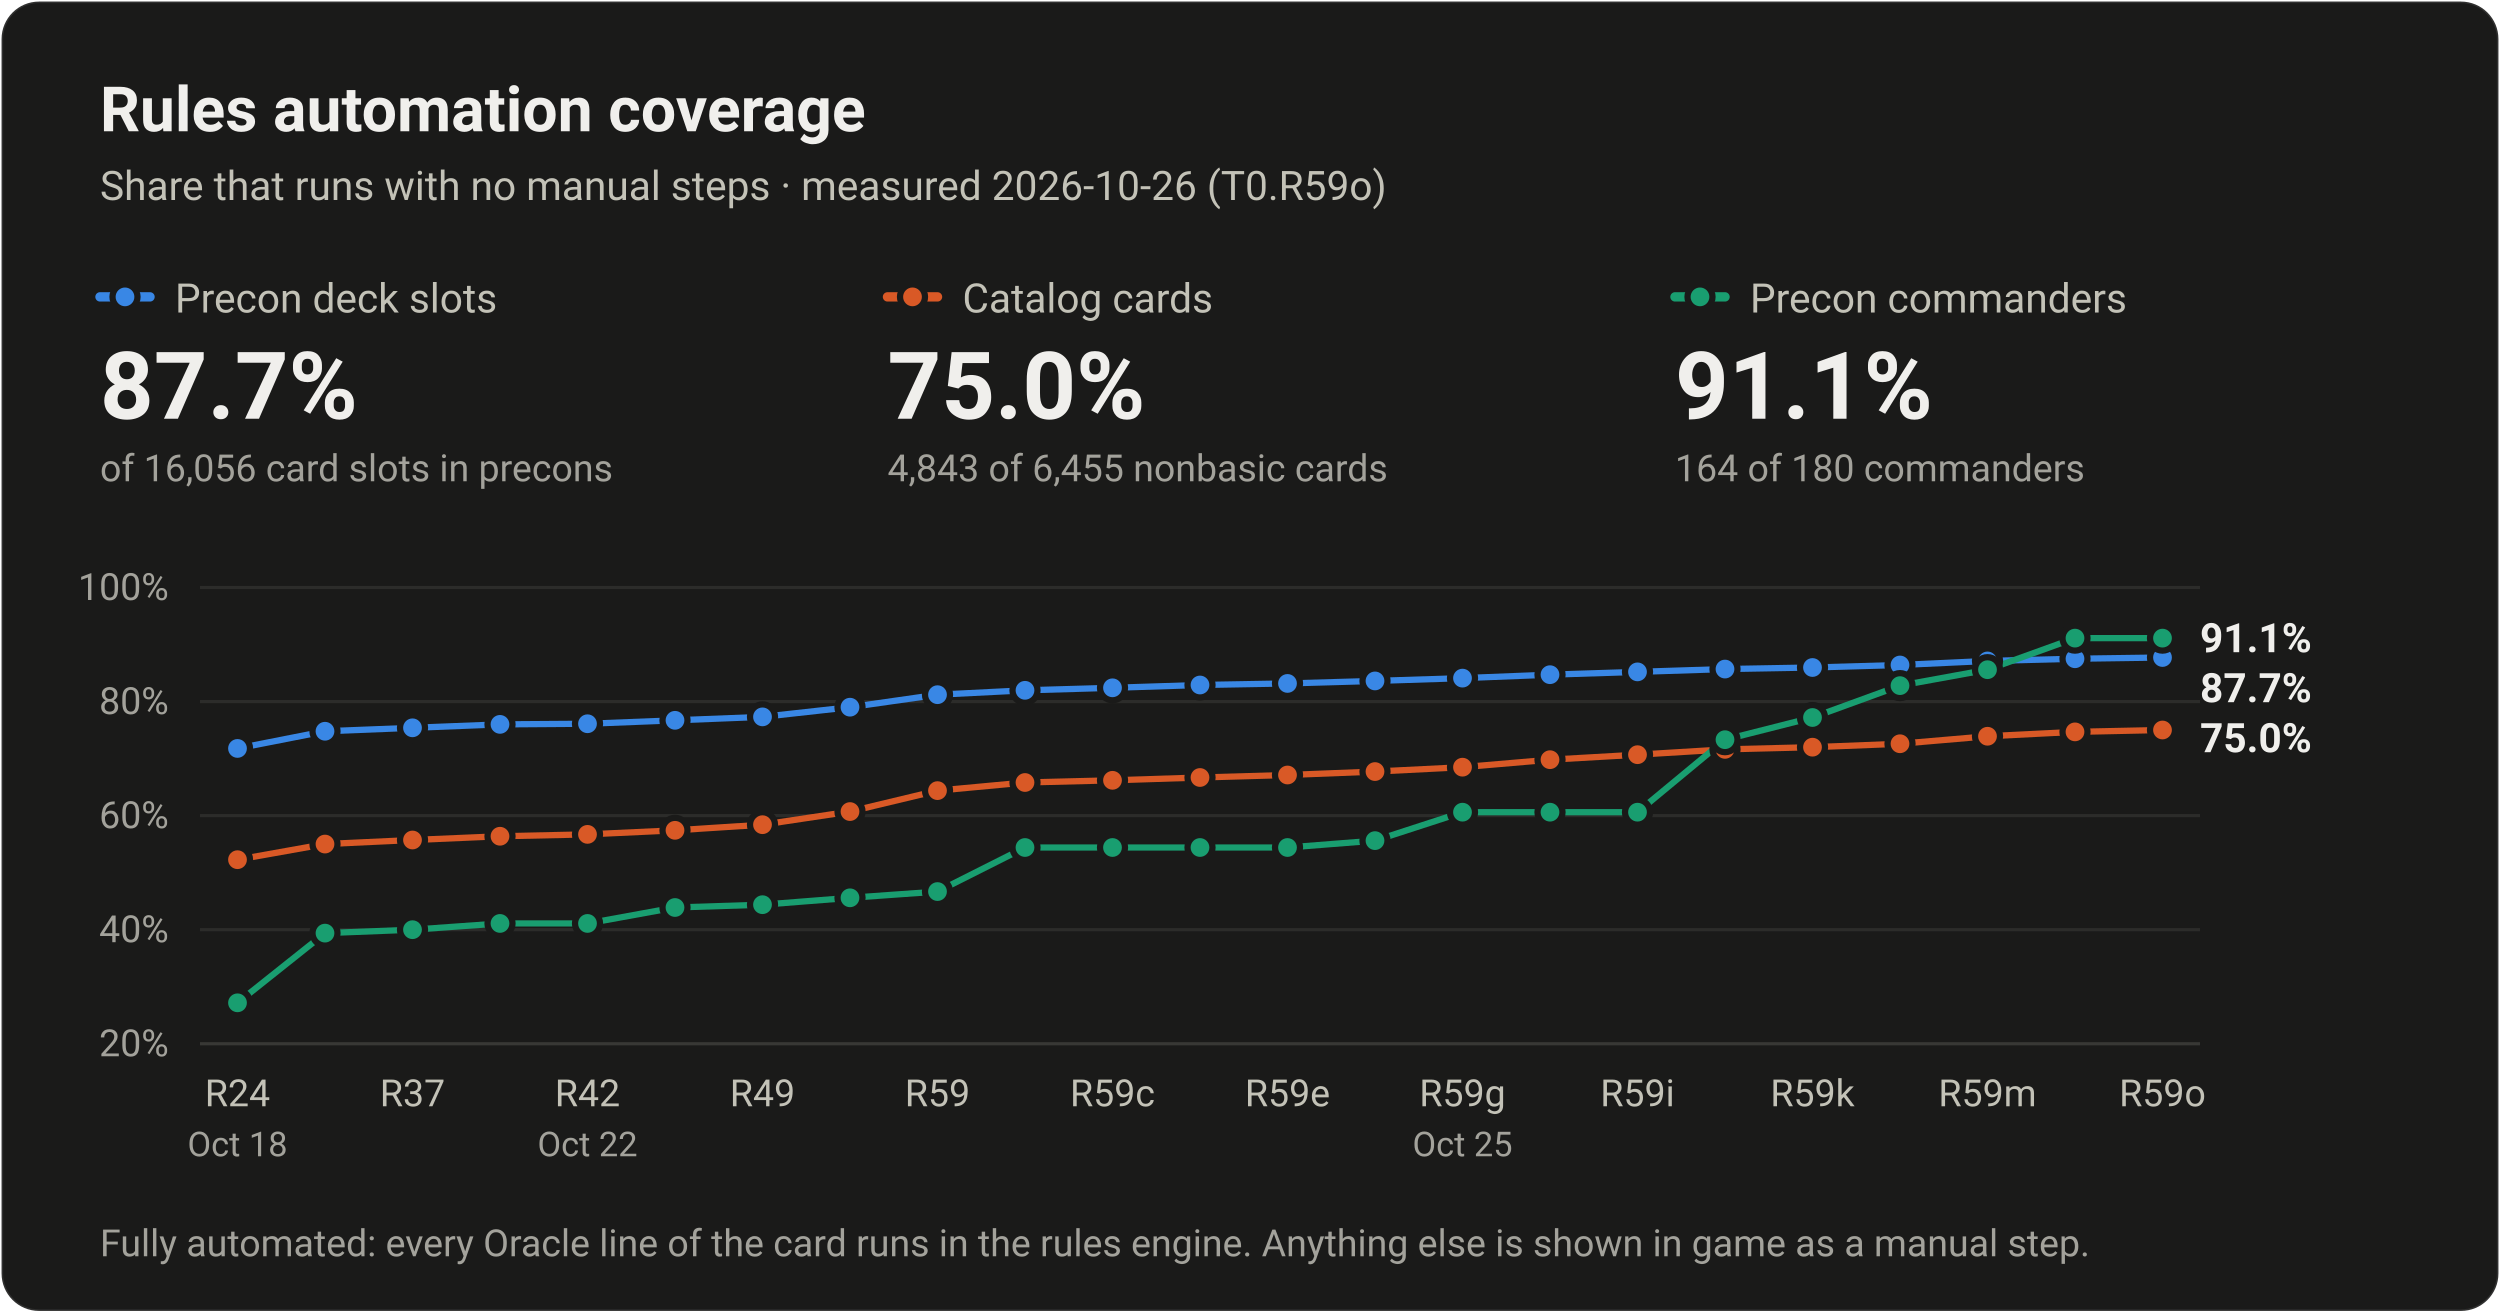
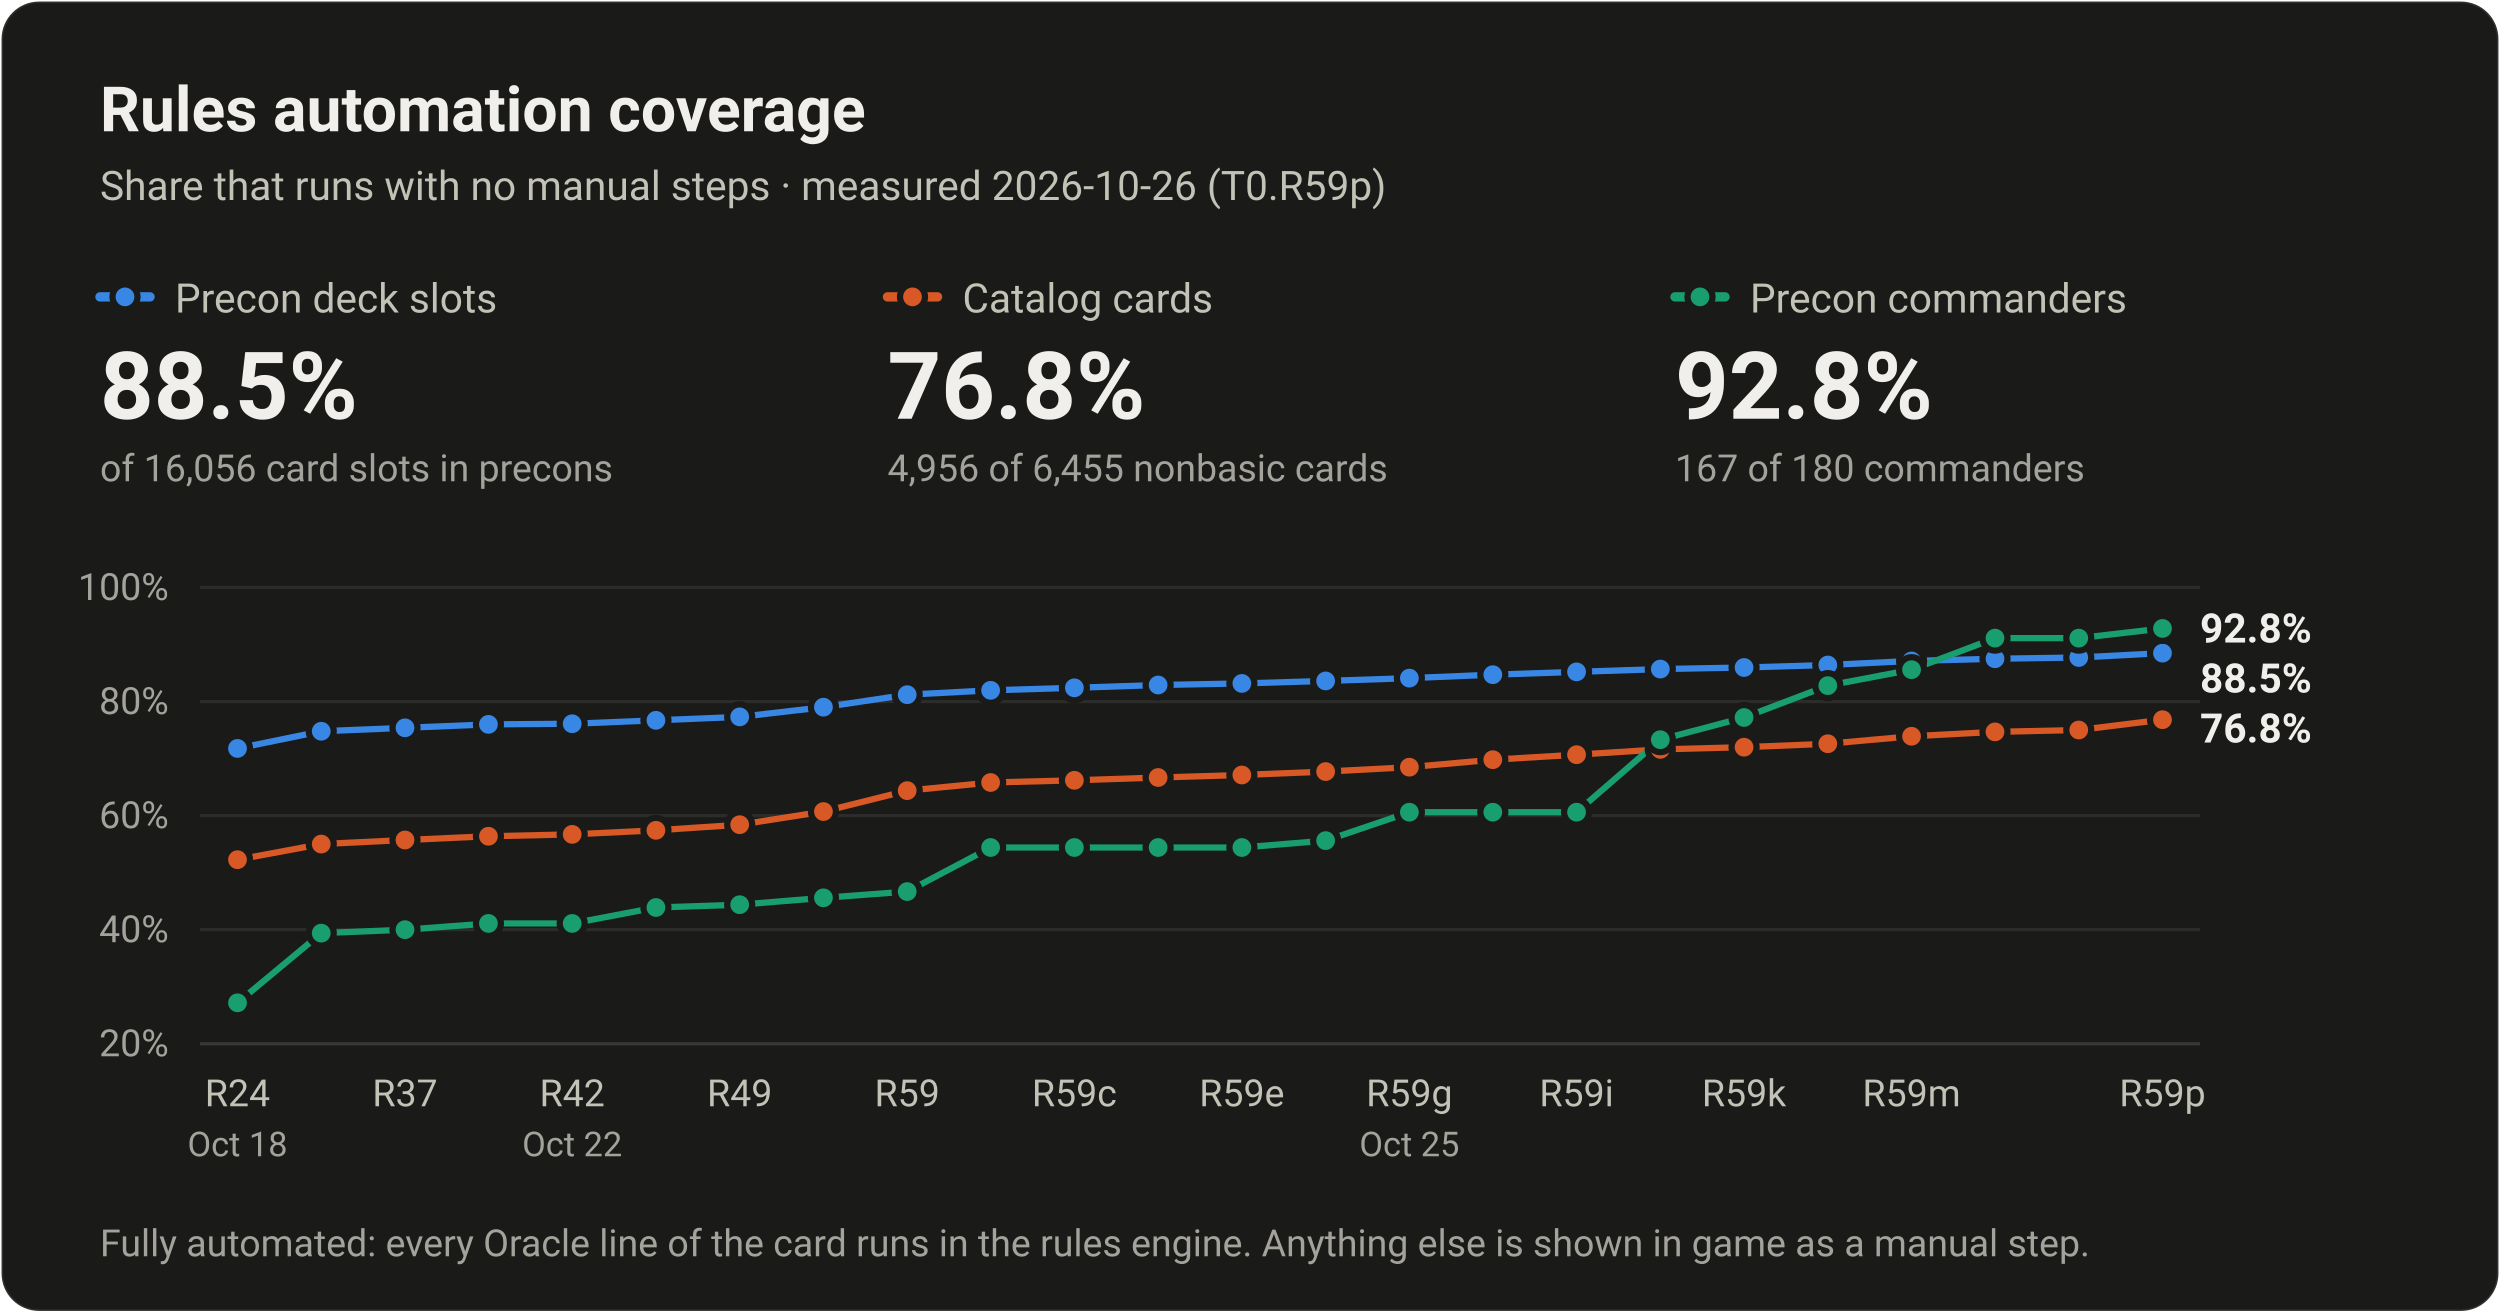
<svg xmlns="http://www.w3.org/2000/svg" viewBox="0 0 800 420" width="800" height="420" role="img" aria-labelledby="t d" font-family="system-ui, -apple-system, 'Segoe UI', Roboto, Helvetica, Arial, sans-serif">
  <rect x="0.5" y="0.5" width="799" height="419" rx="12" fill="#1a1a19" stroke="rgba(255,255,255,0.10)" />
  <text x="32" y="42" font-size="20" fill="#f0efec" font-weight="600">Rules automation coverage</text>
-   <text x="32" y="64" font-size="13" fill="#c3c2b7">Share that runs with no manual steps · measured 2026-10-26 (T0.R59o)</text>
+   <text x="32" y="64" font-size="13" fill="#c3c2b7">Share that runs with no manual steps · measured 2026-10-26 (T0.R59p)</text>
  <line x1="32" y1="95" x2="48" y2="95" stroke="#3987e5" stroke-width="3" stroke-linecap="round" />
  <circle cx="40" cy="95" r="4" fill="#3987e5" stroke="#1a1a19" stroke-width="2" />
  <text x="56" y="100" font-size="13" fill="#c3c2b7">Precon deck slots</text>
-   <text x="32" y="134" font-size="30" fill="#f0efec" font-weight="600">87.7%</text>
+   <text x="32" y="134" font-size="30" fill="#f0efec" font-weight="600">88.5%</text>
  <text x="32" y="154" font-size="12" fill="#a3a29b">of 16,056 card slots in precons</text>
  <line x1="284" y1="95" x2="300" y2="95" stroke="#d95926" stroke-width="3" stroke-linecap="round" />
  <circle cx="292" cy="95" r="4" fill="#d95926" stroke="#1a1a19" stroke-width="2" />
  <text x="308" y="100" font-size="13" fill="#c3c2b7">Catalog cards</text>
-   <text x="284" y="134" font-size="30" fill="#f0efec" font-weight="600">75.0%</text>
-   <text x="284" y="154" font-size="12" fill="#a3a29b">4,843 of 6,455 nonbasic cards</text>
+   <text x="284" y="134" font-size="30" fill="#f0efec" font-weight="600">76.8%</text>
+   <text x="284" y="154" font-size="12" fill="#a3a29b">4,956 of 6,455 nonbasic cards</text>
  <line x1="536" y1="95" x2="552" y2="95" stroke="#199e70" stroke-width="3" stroke-linecap="round" />
  <circle cx="544" cy="95" r="4" fill="#199e70" stroke="#1a1a19" stroke-width="2" />
  <text x="560" y="100" font-size="13" fill="#c3c2b7">Precon commanders</text>
-   <text x="536" y="134" font-size="30" fill="#f0efec" font-weight="600">91.1%</text>
-   <text x="536" y="154" font-size="12" fill="#a3a29b">164 of 180 commanders</text>
+   <text x="536" y="134" font-size="30" fill="#f0efec" font-weight="600">92.8%</text>
+   <text x="536" y="154" font-size="12" fill="#a3a29b">167 of 180 commanders</text>
  <text x="54" y="338" font-size="12" fill="#a3a29b" text-anchor="end">20%</text>
  <line x1="64" y1="297.5" x2="704" y2="297.5" stroke="#2c2c2a" stroke-width="1" />
  <text x="54" y="301.5" font-size="12" fill="#a3a29b" text-anchor="end">40%</text>
  <line x1="64" y1="261" x2="704" y2="261" stroke="#2c2c2a" stroke-width="1" />
  <text x="54" y="265" font-size="12" fill="#a3a29b" text-anchor="end">60%</text>
  <line x1="64" y1="224.5" x2="704" y2="224.5" stroke="#2c2c2a" stroke-width="1" />
  <text x="54" y="228.5" font-size="12" fill="#a3a29b" text-anchor="end">80%</text>
  <line x1="64" y1="188" x2="704" y2="188" stroke="#2c2c2a" stroke-width="1" />
  <text x="54" y="192" font-size="12" fill="#a3a29b" text-anchor="end">100%</text>
  <line x1="64" y1="334" x2="704" y2="334" stroke="#383835" stroke-width="1" />
  <text x="76" y="354" font-size="12" fill="#c3c2b7" text-anchor="middle">R24</text>
  <text x="76" y="370" font-size="11" fill="#a3a29b" text-anchor="middle">Oct 18</text>
-   <text x="132" y="354" font-size="12" fill="#c3c2b7" text-anchor="middle">R37</text>
-   <text x="188" y="354" font-size="12" fill="#c3c2b7" text-anchor="middle">R42</text>
-   <text x="188" y="370" font-size="11" fill="#a3a29b" text-anchor="middle">Oct 22</text>
-   <text x="244" y="354" font-size="12" fill="#c3c2b7" text-anchor="middle">R49</text>
-   <text x="300" y="354" font-size="12" fill="#c3c2b7" text-anchor="middle">R59</text>
-   <text x="356" y="354" font-size="12" fill="#c3c2b7" text-anchor="middle">R59c</text>
-   <text x="412" y="354" font-size="12" fill="#c3c2b7" text-anchor="middle">R59e</text>
-   <text x="468" y="354" font-size="12" fill="#c3c2b7" text-anchor="middle">R59g</text>
-   <text x="468" y="370" font-size="11" fill="#a3a29b" text-anchor="middle">Oct 25</text>
-   <text x="524" y="354" font-size="12" fill="#c3c2b7" text-anchor="middle">R59i</text>
-   <text x="580" y="354" font-size="12" fill="#c3c2b7" text-anchor="middle">R59k</text>
-   <text x="636" y="354" font-size="12" fill="#c3c2b7" text-anchor="middle">R59m</text>
-   <text x="692" y="354" font-size="12" fill="#c3c2b7" text-anchor="middle">R59o</text>
-   <path d="M76 239.5 L104 234 L132 232.9 L160 231.8 L188 231.6 L216 230.5 L244 229.4 L272 226.3 L300 222.3 L328 220.9 L356 220.1 L384 219.2 L412 218.7 L440 217.9 L468 217 L496 215.9 L524 215 L552 214.1 L580 213.6 L608 212.8 L636 211.5 L664 210.8 L692 210.4" fill="none" stroke="#3987e5" stroke-width="2" stroke-linejoin="round" stroke-linecap="round" />
-   <path d="M76 275.1 L104 270.1 L132 268.8 L160 267.6 L188 267 L216 265.7 L244 263.9 L272 259.7 L300 253 L328 250.4 L356 249.7 L384 248.8 L412 248 L440 246.9 L468 245.5 L496 243.1 L524 241.5 L552 239.8 L580 239.1 L608 238 L636 235.6 L664 234.2 L692 233.6" fill="none" stroke="#d95926" stroke-width="2" stroke-linejoin="round" stroke-linecap="round" />
-   <path d="M76 320.9 L104 298.6 L132 297.5 L160 295.5 L188 295.5 L216 290.4 L244 289.5 L272 287.3 L300 285.3 L328 271.2 L356 271.2 L384 271.2 L412 271.2 L440 269 L468 259.9 L496 259.9 L524 259.9 L552 236.7 L580 229.6 L608 219.4 L636 214.3 L664 204.2 L692 204.2" fill="none" stroke="#199e70" stroke-width="2" stroke-linejoin="round" stroke-linecap="round" />
+   <text x="129.6" y="354" font-size="12" fill="#c3c2b7" text-anchor="middle">R37</text>
+   <text x="183.1" y="354" font-size="12" fill="#c3c2b7" text-anchor="middle">R42</text>
+   <text x="183.1" y="370" font-size="11" fill="#a3a29b" text-anchor="middle">Oct 22</text>
+   <text x="236.7" y="354" font-size="12" fill="#c3c2b7" text-anchor="middle">R49</text>
+   <text x="290.3" y="354" font-size="12" fill="#c3c2b7" text-anchor="middle">R59</text>
+   <text x="343.8" y="354" font-size="12" fill="#c3c2b7" text-anchor="middle">R59c</text>
+   <text x="397.4" y="354" font-size="12" fill="#c3c2b7" text-anchor="middle">R59e</text>
+   <text x="451" y="354" font-size="12" fill="#c3c2b7" text-anchor="middle">R59g</text>
+   <text x="451" y="370" font-size="11" fill="#a3a29b" text-anchor="middle">Oct 25</text>
+   <text x="504.5" y="354" font-size="12" fill="#c3c2b7" text-anchor="middle">R59i</text>
+   <text x="558.1" y="354" font-size="12" fill="#c3c2b7" text-anchor="middle">R59k</text>
+   <text x="611.7" y="354" font-size="12" fill="#c3c2b7" text-anchor="middle">R59m</text>
+   <text x="692" y="354" font-size="12" fill="#c3c2b7" text-anchor="middle">R59p</text>
+   <path d="M76 239.5 L102.8 234 L129.6 232.9 L156.3 231.8 L183.1 231.6 L209.9 230.5 L236.7 229.4 L263.5 226.3 L290.3 222.3 L317 220.9 L343.8 220.1 L370.6 219.2 L397.4 218.7 L424.2 217.9 L451 217 L477.7 215.9 L504.5 215 L531.3 214.1 L558.1 213.6 L584.9 212.8 L611.7 211.5 L638.4 210.8 L665.2 210.4 L692 209" fill="none" stroke="#3987e5" stroke-width="2" stroke-linejoin="round" stroke-linecap="round" />
+   <path d="M76 275.1 L102.8 270.1 L129.6 268.8 L156.3 267.6 L183.1 267 L209.9 265.7 L236.7 263.9 L263.5 259.7 L290.3 253 L317 250.4 L343.8 249.7 L370.6 248.8 L397.4 248 L424.2 246.9 L451 245.5 L477.7 243.1 L504.5 241.5 L531.3 239.8 L558.1 239.1 L584.9 238 L611.7 235.6 L638.4 234.2 L665.2 233.6 L692 230.3" fill="none" stroke="#d95926" stroke-width="2" stroke-linejoin="round" stroke-linecap="round" />
+   <path d="M76 320.9 L102.8 298.6 L129.6 297.5 L156.3 295.5 L183.1 295.5 L209.9 290.4 L236.7 289.5 L263.5 287.3 L290.3 285.3 L317 271.2 L343.8 271.2 L370.6 271.2 L397.4 271.2 L424.2 269 L451 259.9 L477.7 259.9 L504.5 259.9 L531.3 236.7 L558.1 229.6 L584.9 219.4 L611.7 214.3 L638.4 204.2 L665.2 204.2 L692 201.1" fill="none" stroke="#199e70" stroke-width="2" stroke-linejoin="round" stroke-linecap="round" />
  <circle cx="76" cy="239.5" r="4" fill="#3987e5" stroke="#1a1a19" stroke-width="2" />
-   <circle cx="104" cy="234" r="4" fill="#3987e5" stroke="#1a1a19" stroke-width="2" />
-   <circle cx="132" cy="232.9" r="4" fill="#3987e5" stroke="#1a1a19" stroke-width="2" />
-   <circle cx="160" cy="231.8" r="4" fill="#3987e5" stroke="#1a1a19" stroke-width="2" />
-   <circle cx="188" cy="231.6" r="4" fill="#3987e5" stroke="#1a1a19" stroke-width="2" />
-   <circle cx="216" cy="230.5" r="4" fill="#3987e5" stroke="#1a1a19" stroke-width="2" />
-   <circle cx="244" cy="229.4" r="4" fill="#3987e5" stroke="#1a1a19" stroke-width="2" />
-   <circle cx="272" cy="226.3" r="4" fill="#3987e5" stroke="#1a1a19" stroke-width="2" />
-   <circle cx="300" cy="222.3" r="4" fill="#3987e5" stroke="#1a1a19" stroke-width="2" />
-   <circle cx="328" cy="220.9" r="4" fill="#3987e5" stroke="#1a1a19" stroke-width="2" />
-   <circle cx="356" cy="220.1" r="4" fill="#3987e5" stroke="#1a1a19" stroke-width="2" />
-   <circle cx="384" cy="219.2" r="4" fill="#3987e5" stroke="#1a1a19" stroke-width="2" />
-   <circle cx="412" cy="218.7" r="4" fill="#3987e5" stroke="#1a1a19" stroke-width="2" />
-   <circle cx="440" cy="217.9" r="4" fill="#3987e5" stroke="#1a1a19" stroke-width="2" />
-   <circle cx="468" cy="217" r="4" fill="#3987e5" stroke="#1a1a19" stroke-width="2" />
-   <circle cx="496" cy="215.9" r="4" fill="#3987e5" stroke="#1a1a19" stroke-width="2" />
-   <circle cx="524" cy="215" r="4" fill="#3987e5" stroke="#1a1a19" stroke-width="2" />
-   <circle cx="552" cy="214.1" r="4" fill="#3987e5" stroke="#1a1a19" stroke-width="2" />
-   <circle cx="580" cy="213.6" r="4" fill="#3987e5" stroke="#1a1a19" stroke-width="2" />
-   <circle cx="608" cy="212.8" r="4" fill="#3987e5" stroke="#1a1a19" stroke-width="2" />
-   <circle cx="636" cy="211.5" r="4" fill="#3987e5" stroke="#1a1a19" stroke-width="2" />
-   <circle cx="664" cy="210.8" r="4" fill="#3987e5" stroke="#1a1a19" stroke-width="2" />
-   <circle cx="692" cy="210.4" r="4" fill="#3987e5" stroke="#1a1a19" stroke-width="2" />
+   <circle cx="102.8" cy="234" r="4" fill="#3987e5" stroke="#1a1a19" stroke-width="2" />
+   <circle cx="129.6" cy="232.9" r="4" fill="#3987e5" stroke="#1a1a19" stroke-width="2" />
+   <circle cx="156.3" cy="231.8" r="4" fill="#3987e5" stroke="#1a1a19" stroke-width="2" />
+   <circle cx="183.1" cy="231.6" r="4" fill="#3987e5" stroke="#1a1a19" stroke-width="2" />
+   <circle cx="209.9" cy="230.5" r="4" fill="#3987e5" stroke="#1a1a19" stroke-width="2" />
+   <circle cx="236.7" cy="229.4" r="4" fill="#3987e5" stroke="#1a1a19" stroke-width="2" />
+   <circle cx="263.5" cy="226.3" r="4" fill="#3987e5" stroke="#1a1a19" stroke-width="2" />
+   <circle cx="290.3" cy="222.3" r="4" fill="#3987e5" stroke="#1a1a19" stroke-width="2" />
+   <circle cx="317" cy="220.9" r="4" fill="#3987e5" stroke="#1a1a19" stroke-width="2" />
+   <circle cx="343.8" cy="220.1" r="4" fill="#3987e5" stroke="#1a1a19" stroke-width="2" />
+   <circle cx="370.6" cy="219.2" r="4" fill="#3987e5" stroke="#1a1a19" stroke-width="2" />
+   <circle cx="397.4" cy="218.7" r="4" fill="#3987e5" stroke="#1a1a19" stroke-width="2" />
+   <circle cx="424.2" cy="217.9" r="4" fill="#3987e5" stroke="#1a1a19" stroke-width="2" />
+   <circle cx="451" cy="217" r="4" fill="#3987e5" stroke="#1a1a19" stroke-width="2" />
+   <circle cx="477.7" cy="215.9" r="4" fill="#3987e5" stroke="#1a1a19" stroke-width="2" />
+   <circle cx="504.5" cy="215" r="4" fill="#3987e5" stroke="#1a1a19" stroke-width="2" />
+   <circle cx="531.3" cy="214.1" r="4" fill="#3987e5" stroke="#1a1a19" stroke-width="2" />
+   <circle cx="558.1" cy="213.6" r="4" fill="#3987e5" stroke="#1a1a19" stroke-width="2" />
+   <circle cx="584.9" cy="212.8" r="4" fill="#3987e5" stroke="#1a1a19" stroke-width="2" />
+   <circle cx="611.7" cy="211.5" r="4" fill="#3987e5" stroke="#1a1a19" stroke-width="2" />
+   <circle cx="638.4" cy="210.8" r="4" fill="#3987e5" stroke="#1a1a19" stroke-width="2" />
+   <circle cx="665.2" cy="210.4" r="4" fill="#3987e5" stroke="#1a1a19" stroke-width="2" />
+   <circle cx="692" cy="209" r="4" fill="#3987e5" stroke="#1a1a19" stroke-width="2" />
  <circle cx="76" cy="275.1" r="4" fill="#d95926" stroke="#1a1a19" stroke-width="2" />
-   <circle cx="104" cy="270.1" r="4" fill="#d95926" stroke="#1a1a19" stroke-width="2" />
-   <circle cx="132" cy="268.8" r="4" fill="#d95926" stroke="#1a1a19" stroke-width="2" />
-   <circle cx="160" cy="267.6" r="4" fill="#d95926" stroke="#1a1a19" stroke-width="2" />
-   <circle cx="188" cy="267" r="4" fill="#d95926" stroke="#1a1a19" stroke-width="2" />
-   <circle cx="216" cy="265.7" r="4" fill="#d95926" stroke="#1a1a19" stroke-width="2" />
-   <circle cx="244" cy="263.9" r="4" fill="#d95926" stroke="#1a1a19" stroke-width="2" />
-   <circle cx="272" cy="259.7" r="4" fill="#d95926" stroke="#1a1a19" stroke-width="2" />
-   <circle cx="300" cy="253" r="4" fill="#d95926" stroke="#1a1a19" stroke-width="2" />
-   <circle cx="328" cy="250.4" r="4" fill="#d95926" stroke="#1a1a19" stroke-width="2" />
-   <circle cx="356" cy="249.7" r="4" fill="#d95926" stroke="#1a1a19" stroke-width="2" />
-   <circle cx="384" cy="248.8" r="4" fill="#d95926" stroke="#1a1a19" stroke-width="2" />
-   <circle cx="412" cy="248" r="4" fill="#d95926" stroke="#1a1a19" stroke-width="2" />
-   <circle cx="440" cy="246.9" r="4" fill="#d95926" stroke="#1a1a19" stroke-width="2" />
-   <circle cx="468" cy="245.5" r="4" fill="#d95926" stroke="#1a1a19" stroke-width="2" />
-   <circle cx="496" cy="243.1" r="4" fill="#d95926" stroke="#1a1a19" stroke-width="2" />
-   <circle cx="524" cy="241.5" r="4" fill="#d95926" stroke="#1a1a19" stroke-width="2" />
-   <circle cx="552" cy="239.8" r="4" fill="#d95926" stroke="#1a1a19" stroke-width="2" />
-   <circle cx="580" cy="239.1" r="4" fill="#d95926" stroke="#1a1a19" stroke-width="2" />
-   <circle cx="608" cy="238" r="4" fill="#d95926" stroke="#1a1a19" stroke-width="2" />
-   <circle cx="636" cy="235.6" r="4" fill="#d95926" stroke="#1a1a19" stroke-width="2" />
-   <circle cx="664" cy="234.2" r="4" fill="#d95926" stroke="#1a1a19" stroke-width="2" />
-   <circle cx="692" cy="233.6" r="4" fill="#d95926" stroke="#1a1a19" stroke-width="2" />
+   <circle cx="102.8" cy="270.1" r="4" fill="#d95926" stroke="#1a1a19" stroke-width="2" />
+   <circle cx="129.6" cy="268.8" r="4" fill="#d95926" stroke="#1a1a19" stroke-width="2" />
+   <circle cx="156.3" cy="267.6" r="4" fill="#d95926" stroke="#1a1a19" stroke-width="2" />
+   <circle cx="183.1" cy="267" r="4" fill="#d95926" stroke="#1a1a19" stroke-width="2" />
+   <circle cx="209.9" cy="265.7" r="4" fill="#d95926" stroke="#1a1a19" stroke-width="2" />
+   <circle cx="236.7" cy="263.9" r="4" fill="#d95926" stroke="#1a1a19" stroke-width="2" />
+   <circle cx="263.5" cy="259.7" r="4" fill="#d95926" stroke="#1a1a19" stroke-width="2" />
+   <circle cx="290.3" cy="253" r="4" fill="#d95926" stroke="#1a1a19" stroke-width="2" />
+   <circle cx="317" cy="250.4" r="4" fill="#d95926" stroke="#1a1a19" stroke-width="2" />
+   <circle cx="343.8" cy="249.7" r="4" fill="#d95926" stroke="#1a1a19" stroke-width="2" />
+   <circle cx="370.6" cy="248.8" r="4" fill="#d95926" stroke="#1a1a19" stroke-width="2" />
+   <circle cx="397.4" cy="248" r="4" fill="#d95926" stroke="#1a1a19" stroke-width="2" />
+   <circle cx="424.2" cy="246.9" r="4" fill="#d95926" stroke="#1a1a19" stroke-width="2" />
+   <circle cx="451" cy="245.5" r="4" fill="#d95926" stroke="#1a1a19" stroke-width="2" />
+   <circle cx="477.7" cy="243.1" r="4" fill="#d95926" stroke="#1a1a19" stroke-width="2" />
+   <circle cx="504.5" cy="241.5" r="4" fill="#d95926" stroke="#1a1a19" stroke-width="2" />
+   <circle cx="531.3" cy="239.8" r="4" fill="#d95926" stroke="#1a1a19" stroke-width="2" />
+   <circle cx="558.1" cy="239.1" r="4" fill="#d95926" stroke="#1a1a19" stroke-width="2" />
+   <circle cx="584.9" cy="238" r="4" fill="#d95926" stroke="#1a1a19" stroke-width="2" />
+   <circle cx="611.7" cy="235.6" r="4" fill="#d95926" stroke="#1a1a19" stroke-width="2" />
+   <circle cx="638.4" cy="234.2" r="4" fill="#d95926" stroke="#1a1a19" stroke-width="2" />
+   <circle cx="665.2" cy="233.6" r="4" fill="#d95926" stroke="#1a1a19" stroke-width="2" />
+   <circle cx="692" cy="230.3" r="4" fill="#d95926" stroke="#1a1a19" stroke-width="2" />
  <circle cx="76" cy="320.9" r="4" fill="#199e70" stroke="#1a1a19" stroke-width="2" />
-   <circle cx="104" cy="298.6" r="4" fill="#199e70" stroke="#1a1a19" stroke-width="2" />
-   <circle cx="132" cy="297.5" r="4" fill="#199e70" stroke="#1a1a19" stroke-width="2" />
-   <circle cx="160" cy="295.5" r="4" fill="#199e70" stroke="#1a1a19" stroke-width="2" />
-   <circle cx="188" cy="295.5" r="4" fill="#199e70" stroke="#1a1a19" stroke-width="2" />
-   <circle cx="216" cy="290.4" r="4" fill="#199e70" stroke="#1a1a19" stroke-width="2" />
-   <circle cx="244" cy="289.5" r="4" fill="#199e70" stroke="#1a1a19" stroke-width="2" />
-   <circle cx="272" cy="287.3" r="4" fill="#199e70" stroke="#1a1a19" stroke-width="2" />
-   <circle cx="300" cy="285.3" r="4" fill="#199e70" stroke="#1a1a19" stroke-width="2" />
-   <circle cx="328" cy="271.2" r="4" fill="#199e70" stroke="#1a1a19" stroke-width="2" />
-   <circle cx="356" cy="271.2" r="4" fill="#199e70" stroke="#1a1a19" stroke-width="2" />
-   <circle cx="384" cy="271.2" r="4" fill="#199e70" stroke="#1a1a19" stroke-width="2" />
-   <circle cx="412" cy="271.2" r="4" fill="#199e70" stroke="#1a1a19" stroke-width="2" />
-   <circle cx="440" cy="269" r="4" fill="#199e70" stroke="#1a1a19" stroke-width="2" />
-   <circle cx="468" cy="259.9" r="4" fill="#199e70" stroke="#1a1a19" stroke-width="2" />
-   <circle cx="496" cy="259.9" r="4" fill="#199e70" stroke="#1a1a19" stroke-width="2" />
-   <circle cx="524" cy="259.9" r="4" fill="#199e70" stroke="#1a1a19" stroke-width="2" />
-   <circle cx="552" cy="236.7" r="4" fill="#199e70" stroke="#1a1a19" stroke-width="2" />
-   <circle cx="580" cy="229.6" r="4" fill="#199e70" stroke="#1a1a19" stroke-width="2" />
-   <circle cx="608" cy="219.4" r="4" fill="#199e70" stroke="#1a1a19" stroke-width="2" />
-   <circle cx="636" cy="214.3" r="4" fill="#199e70" stroke="#1a1a19" stroke-width="2" />
-   <circle cx="664" cy="204.2" r="4" fill="#199e70" stroke="#1a1a19" stroke-width="2" />
-   <circle cx="692" cy="204.2" r="4" fill="#199e70" stroke="#1a1a19" stroke-width="2" />
-   <text x="704" y="208.7" font-size="13" fill="#f0efec" font-weight="600">91.1%</text>
-   <text x="704" y="224.7" font-size="13" fill="#f0efec" font-weight="600">87.7%</text>
-   <text x="704" y="240.7" font-size="13" fill="#f0efec" font-weight="600">75.0%</text>
+   <circle cx="102.8" cy="298.6" r="4" fill="#199e70" stroke="#1a1a19" stroke-width="2" />
+   <circle cx="129.6" cy="297.5" r="4" fill="#199e70" stroke="#1a1a19" stroke-width="2" />
+   <circle cx="156.3" cy="295.5" r="4" fill="#199e70" stroke="#1a1a19" stroke-width="2" />
+   <circle cx="183.1" cy="295.5" r="4" fill="#199e70" stroke="#1a1a19" stroke-width="2" />
+   <circle cx="209.9" cy="290.4" r="4" fill="#199e70" stroke="#1a1a19" stroke-width="2" />
+   <circle cx="236.7" cy="289.5" r="4" fill="#199e70" stroke="#1a1a19" stroke-width="2" />
+   <circle cx="263.5" cy="287.3" r="4" fill="#199e70" stroke="#1a1a19" stroke-width="2" />
+   <circle cx="290.3" cy="285.3" r="4" fill="#199e70" stroke="#1a1a19" stroke-width="2" />
+   <circle cx="317" cy="271.2" r="4" fill="#199e70" stroke="#1a1a19" stroke-width="2" />
+   <circle cx="343.8" cy="271.2" r="4" fill="#199e70" stroke="#1a1a19" stroke-width="2" />
+   <circle cx="370.6" cy="271.2" r="4" fill="#199e70" stroke="#1a1a19" stroke-width="2" />
+   <circle cx="397.4" cy="271.2" r="4" fill="#199e70" stroke="#1a1a19" stroke-width="2" />
+   <circle cx="424.2" cy="269" r="4" fill="#199e70" stroke="#1a1a19" stroke-width="2" />
+   <circle cx="451" cy="259.9" r="4" fill="#199e70" stroke="#1a1a19" stroke-width="2" />
+   <circle cx="477.7" cy="259.9" r="4" fill="#199e70" stroke="#1a1a19" stroke-width="2" />
+   <circle cx="504.5" cy="259.9" r="4" fill="#199e70" stroke="#1a1a19" stroke-width="2" />
+   <circle cx="531.3" cy="236.7" r="4" fill="#199e70" stroke="#1a1a19" stroke-width="2" />
+   <circle cx="558.1" cy="229.6" r="4" fill="#199e70" stroke="#1a1a19" stroke-width="2" />
+   <circle cx="584.9" cy="219.4" r="4" fill="#199e70" stroke="#1a1a19" stroke-width="2" />
+   <circle cx="611.7" cy="214.3" r="4" fill="#199e70" stroke="#1a1a19" stroke-width="2" />
+   <circle cx="638.4" cy="204.2" r="4" fill="#199e70" stroke="#1a1a19" stroke-width="2" />
+   <circle cx="665.2" cy="204.2" r="4" fill="#199e70" stroke="#1a1a19" stroke-width="2" />
+   <circle cx="692" cy="201.1" r="4" fill="#199e70" stroke="#1a1a19" stroke-width="2" />
+   <text x="704" y="205.6" font-size="13" fill="#f0efec" font-weight="600">92.8%</text>
+   <text x="704" y="221.6" font-size="13" fill="#f0efec" font-weight="600">88.5%</text>
+   <text x="704" y="237.6" font-size="13" fill="#f0efec" font-weight="600">76.8%</text>
  <text x="32" y="402" font-size="12" fill="#a3a29b">Fully automated: every Oracle line of the card runs in the rules engine. Anything else is shown in game as a manual step.</text>
</svg>
